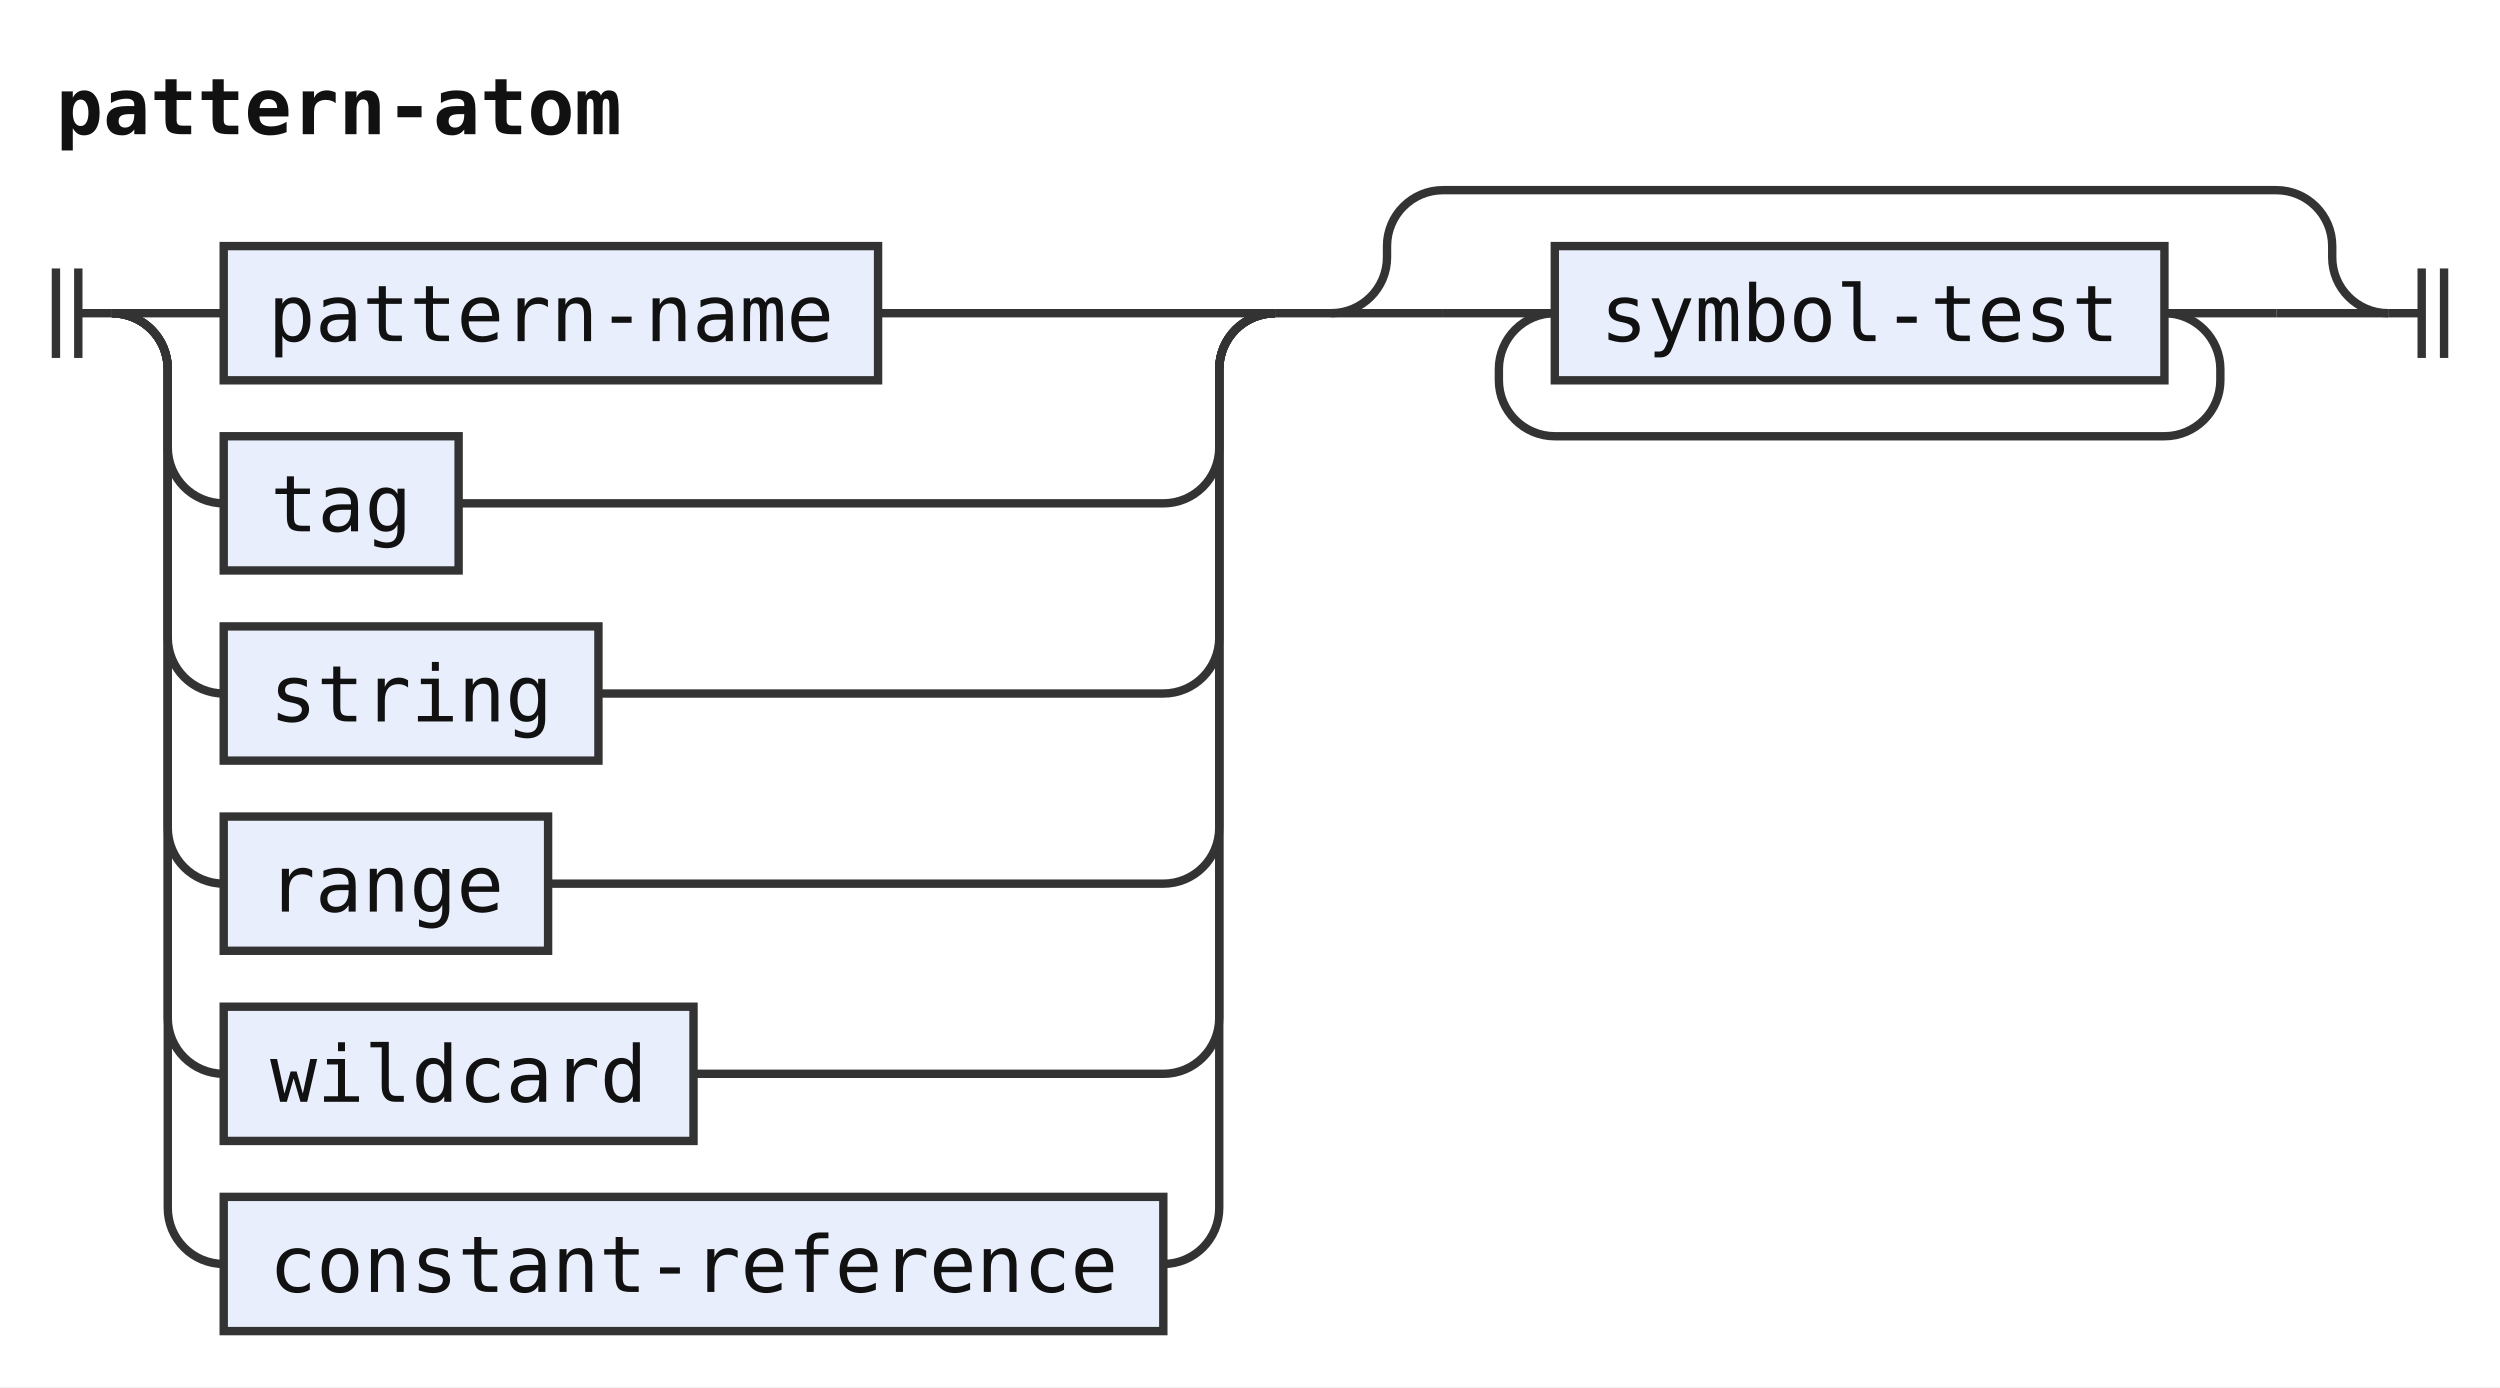
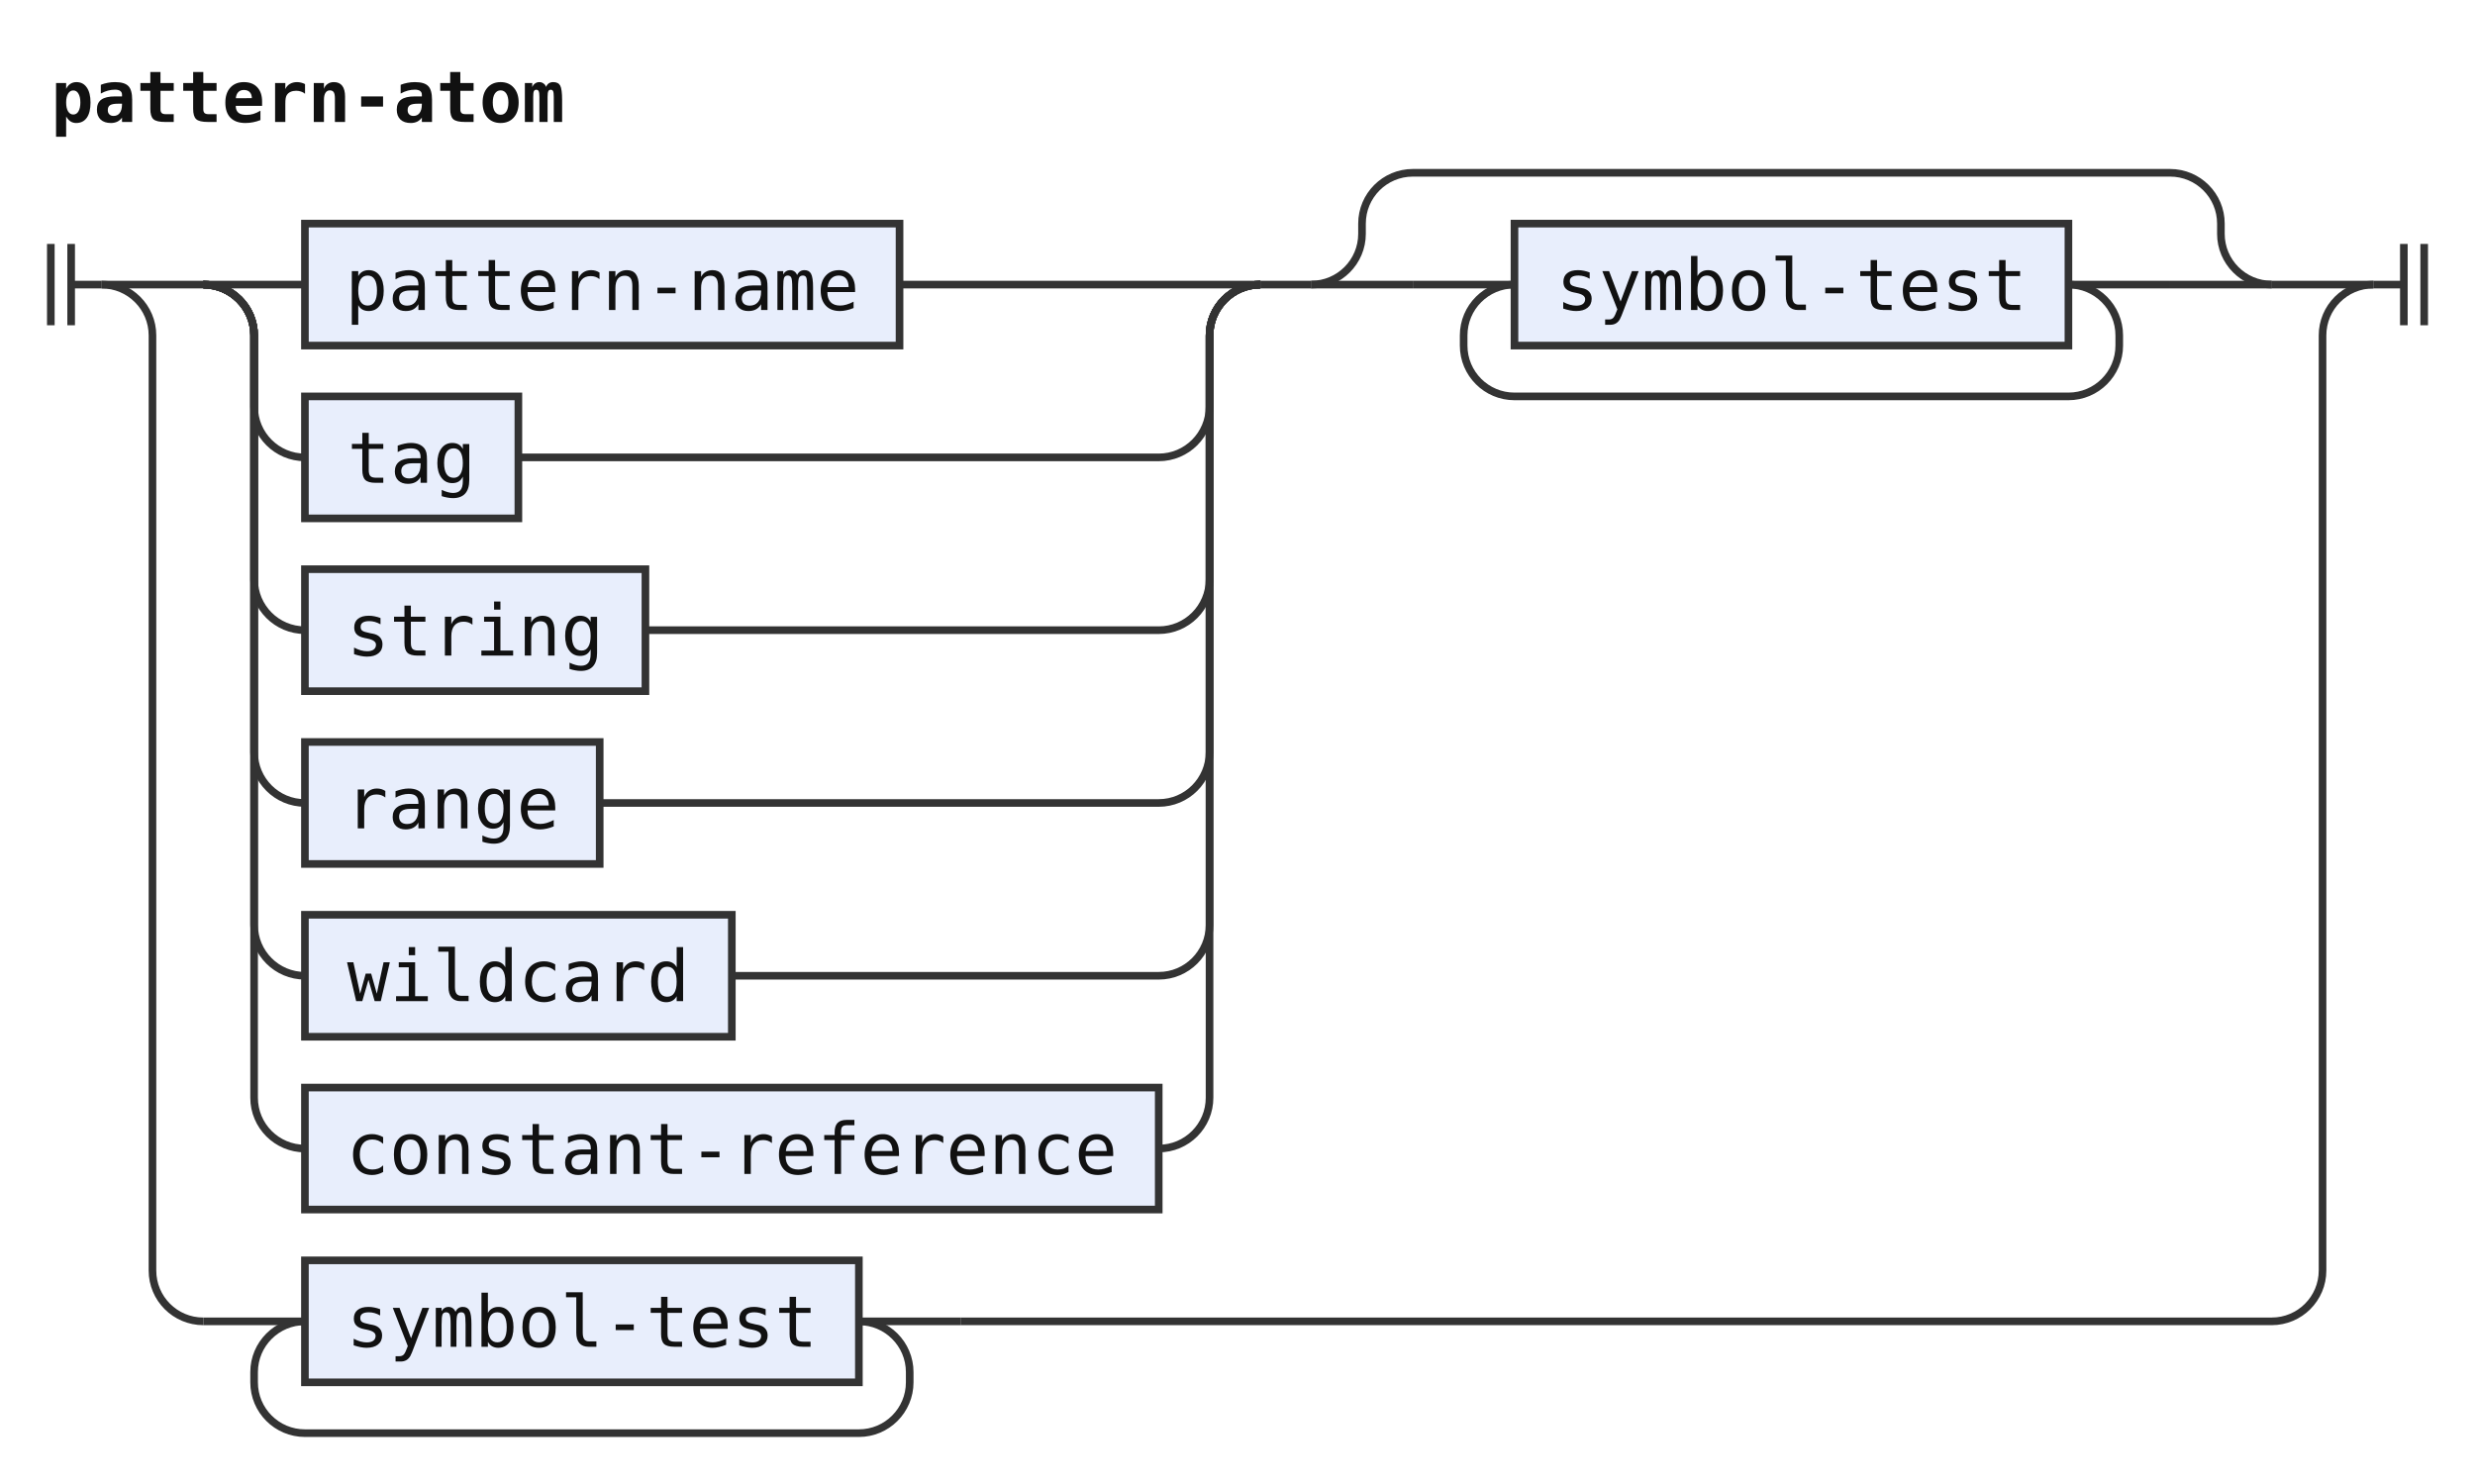
- <svg xmlns="http://www.w3.org/2000/svg" width="447" height="248" viewBox="0 0 447 248" role="img" aria-label="Railroad diagram of the rule pattern-atom">
+ <svg xmlns="http://www.w3.org/2000/svg" width="487" height="292" viewBox="0 0 487 292" role="img" aria-label="Railroad diagram of the rule pattern-atom">
  <style>path{fill:none;stroke:#333;stroke-width:1.5}.rule rect{fill:#e8eefc;stroke:#333;stroke-width:1.5}.terminal rect{fill:#fdf6d8;stroke:#333;stroke-width:1.5}text{font-family:ui-monospace,SFMono-Regular,Menlo,Consolas,"DejaVu Sans Mono","Liberation Mono",monospace;font-size:14px;fill:#111;text-anchor:middle}text.label{font-size:12px;font-style:italic;fill:#555;text-anchor:start}text.title{font-weight:bold;text-anchor:start}</style>
  <rect width="100%" height="100%" fill="#fff" />
  <text class="title" x="10" y="24" textLength="100.8" lengthAdjust="spacingAndGlyphs">pattern-atom</text>
  <path d="M10 48v16m4 -16v16M14 56h6" />
  <path d="M20 56h20" />
+   <path d="M40 56h20" />
  <g class="rule">
-     <rect x="40" y="44" width="117" height="24" rx="0" />
-     <text x="98.5" y="61" textLength="100.8" lengthAdjust="spacingAndGlyphs">pattern-name</text>
+     <rect x="60" y="44" width="117" height="24" rx="0" />
+     <text x="118.5" y="61" textLength="100.8" lengthAdjust="spacingAndGlyphs">pattern-name</text>
  </g>
-   <path d="M157 56H228" />
-   <path d="M20 56a10 10 0 0 1 10 10V80a10 10 0 0 0 10 10" />
+   <path d="M177 56H248" />
+   <path d="M40 56a10 10 0 0 1 10 10V80a10 10 0 0 0 10 10" />
  <g class="rule">
-     <rect x="40" y="78" width="42" height="24" rx="0" />
-     <text x="61" y="95" textLength="25.2" lengthAdjust="spacingAndGlyphs">tag</text>
+     <rect x="60" y="78" width="42" height="24" rx="0" />
+     <text x="81" y="95" textLength="25.2" lengthAdjust="spacingAndGlyphs">tag</text>
  </g>
-   <path d="M82 90H208a10 10 0 0 0 10 -10V66a10 10 0 0 1 10 -10" />
-   <path d="M20 56a10 10 0 0 1 10 10V114a10 10 0 0 0 10 10" />
+   <path d="M102 90H228a10 10 0 0 0 10 -10V66a10 10 0 0 1 10 -10" />
+   <path d="M40 56a10 10 0 0 1 10 10V114a10 10 0 0 0 10 10" />
  <g class="rule">
-     <rect x="40" y="112" width="67" height="24" rx="0" />
-     <text x="73.5" y="129" textLength="50.4" lengthAdjust="spacingAndGlyphs">string</text>
+     <rect x="60" y="112" width="67" height="24" rx="0" />
+     <text x="93.5" y="129" textLength="50.4" lengthAdjust="spacingAndGlyphs">string</text>
  </g>
-   <path d="M107 124H208a10 10 0 0 0 10 -10V66a10 10 0 0 1 10 -10" />
-   <path d="M20 56a10 10 0 0 1 10 10V148a10 10 0 0 0 10 10" />
+   <path d="M127 124H228a10 10 0 0 0 10 -10V66a10 10 0 0 1 10 -10" />
+   <path d="M40 56a10 10 0 0 1 10 10V148a10 10 0 0 0 10 10" />
  <g class="rule">
-     <rect x="40" y="146" width="58" height="24" rx="0" />
-     <text x="69" y="163" textLength="42" lengthAdjust="spacingAndGlyphs">range</text>
+     <rect x="60" y="146" width="58" height="24" rx="0" />
+     <text x="89" y="163" textLength="42" lengthAdjust="spacingAndGlyphs">range</text>
  </g>
-   <path d="M98 158H208a10 10 0 0 0 10 -10V66a10 10 0 0 1 10 -10" />
-   <path d="M20 56a10 10 0 0 1 10 10V182a10 10 0 0 0 10 10" />
+   <path d="M118 158H228a10 10 0 0 0 10 -10V66a10 10 0 0 1 10 -10" />
+   <path d="M40 56a10 10 0 0 1 10 10V182a10 10 0 0 0 10 10" />
  <g class="rule">
-     <rect x="40" y="180" width="84" height="24" rx="0" />
-     <text x="82" y="197" textLength="67.2" lengthAdjust="spacingAndGlyphs">wildcard</text>
+     <rect x="60" y="180" width="84" height="24" rx="0" />
+     <text x="102" y="197" textLength="67.2" lengthAdjust="spacingAndGlyphs">wildcard</text>
  </g>
-   <path d="M124 192H208a10 10 0 0 0 10 -10V66a10 10 0 0 1 10 -10" />
-   <path d="M20 56a10 10 0 0 1 10 10V216a10 10 0 0 0 10 10" />
+   <path d="M144 192H228a10 10 0 0 0 10 -10V66a10 10 0 0 1 10 -10" />
+   <path d="M40 56a10 10 0 0 1 10 10V216a10 10 0 0 0 10 10" />
  <g class="rule">
-     <rect x="40" y="214" width="168" height="24" rx="0" />
-     <text x="124" y="231" textLength="151.2" lengthAdjust="spacingAndGlyphs">constant-reference</text>
+     <rect x="60" y="214" width="168" height="24" rx="0" />
+     <text x="144" y="231" textLength="151.2" lengthAdjust="spacingAndGlyphs">constant-reference</text>
  </g>
-   <path d="M208 226H208a10 10 0 0 0 10 -10V66a10 10 0 0 1 10 -10" />
-   <path d="M228 56h10" />
-   <path d="M238 56h20" />
+   <path d="M228 226H228a10 10 0 0 0 10 -10V66a10 10 0 0 1 10 -10" />
+   <path d="M248 56h10" />
  <path d="M258 56h20" />
+   <path d="M278 56h20" />
  <g class="rule">
-     <rect x="278" y="44" width="109" height="24" rx="0" />
-     <text x="332.5" y="61" textLength="92.4" lengthAdjust="spacingAndGlyphs">symbol-test</text>
+     <rect x="298" y="44" width="109" height="24" rx="0" />
+     <text x="352.5" y="61" textLength="92.4" lengthAdjust="spacingAndGlyphs">symbol-test</text>
  </g>
-   <path d="M387 56H407" />
-   <path d="M387 56a10 10 0 0 1 10 10V68a10 10 0 0 1 -10 10H278a10 10 0 0 1 -10 -10V66a10 10 0 0 1 10 -10" />
  <path d="M407 56H427" />
-   <path d="M238 56a10 10 0 0 0 10 -10V44a10 10 0 0 1 10 -10H407a10 10 0 0 1 10 10V46a10 10 0 0 0 10 10" />
-   <path d="M427 56h6m0 -8v16m4 -16v16" />
+   <path d="M407 56a10 10 0 0 1 10 10V68a10 10 0 0 1 -10 10H298a10 10 0 0 1 -10 -10V66a10 10 0 0 1 10 -10" />
+   <path d="M427 56H447" />
+   <path d="M258 56a10 10 0 0 0 10 -10V44a10 10 0 0 1 10 -10H427a10 10 0 0 1 10 10V46a10 10 0 0 0 10 10" />
+   <path d="M447 56H467" />
+   <path d="M20 56a10 10 0 0 1 10 10V250a10 10 0 0 0 10 10" />
+   <path d="M40 260h20" />
+   <g class="rule">
+     <rect x="60" y="248" width="109" height="24" rx="0" />
+     <text x="114.5" y="265" textLength="92.4" lengthAdjust="spacingAndGlyphs">symbol-test</text>
+   </g>
+   <path d="M169 260H189" />
+   <path d="M169 260a10 10 0 0 1 10 10V272a10 10 0 0 1 -10 10H60a10 10 0 0 1 -10 -10V270a10 10 0 0 1 10 -10" />
+   <path d="M189 260H447a10 10 0 0 0 10 -10V66a10 10 0 0 1 10 -10" />
+   <path d="M467 56h6m0 -8v16m4 -16v16" />
</svg>
